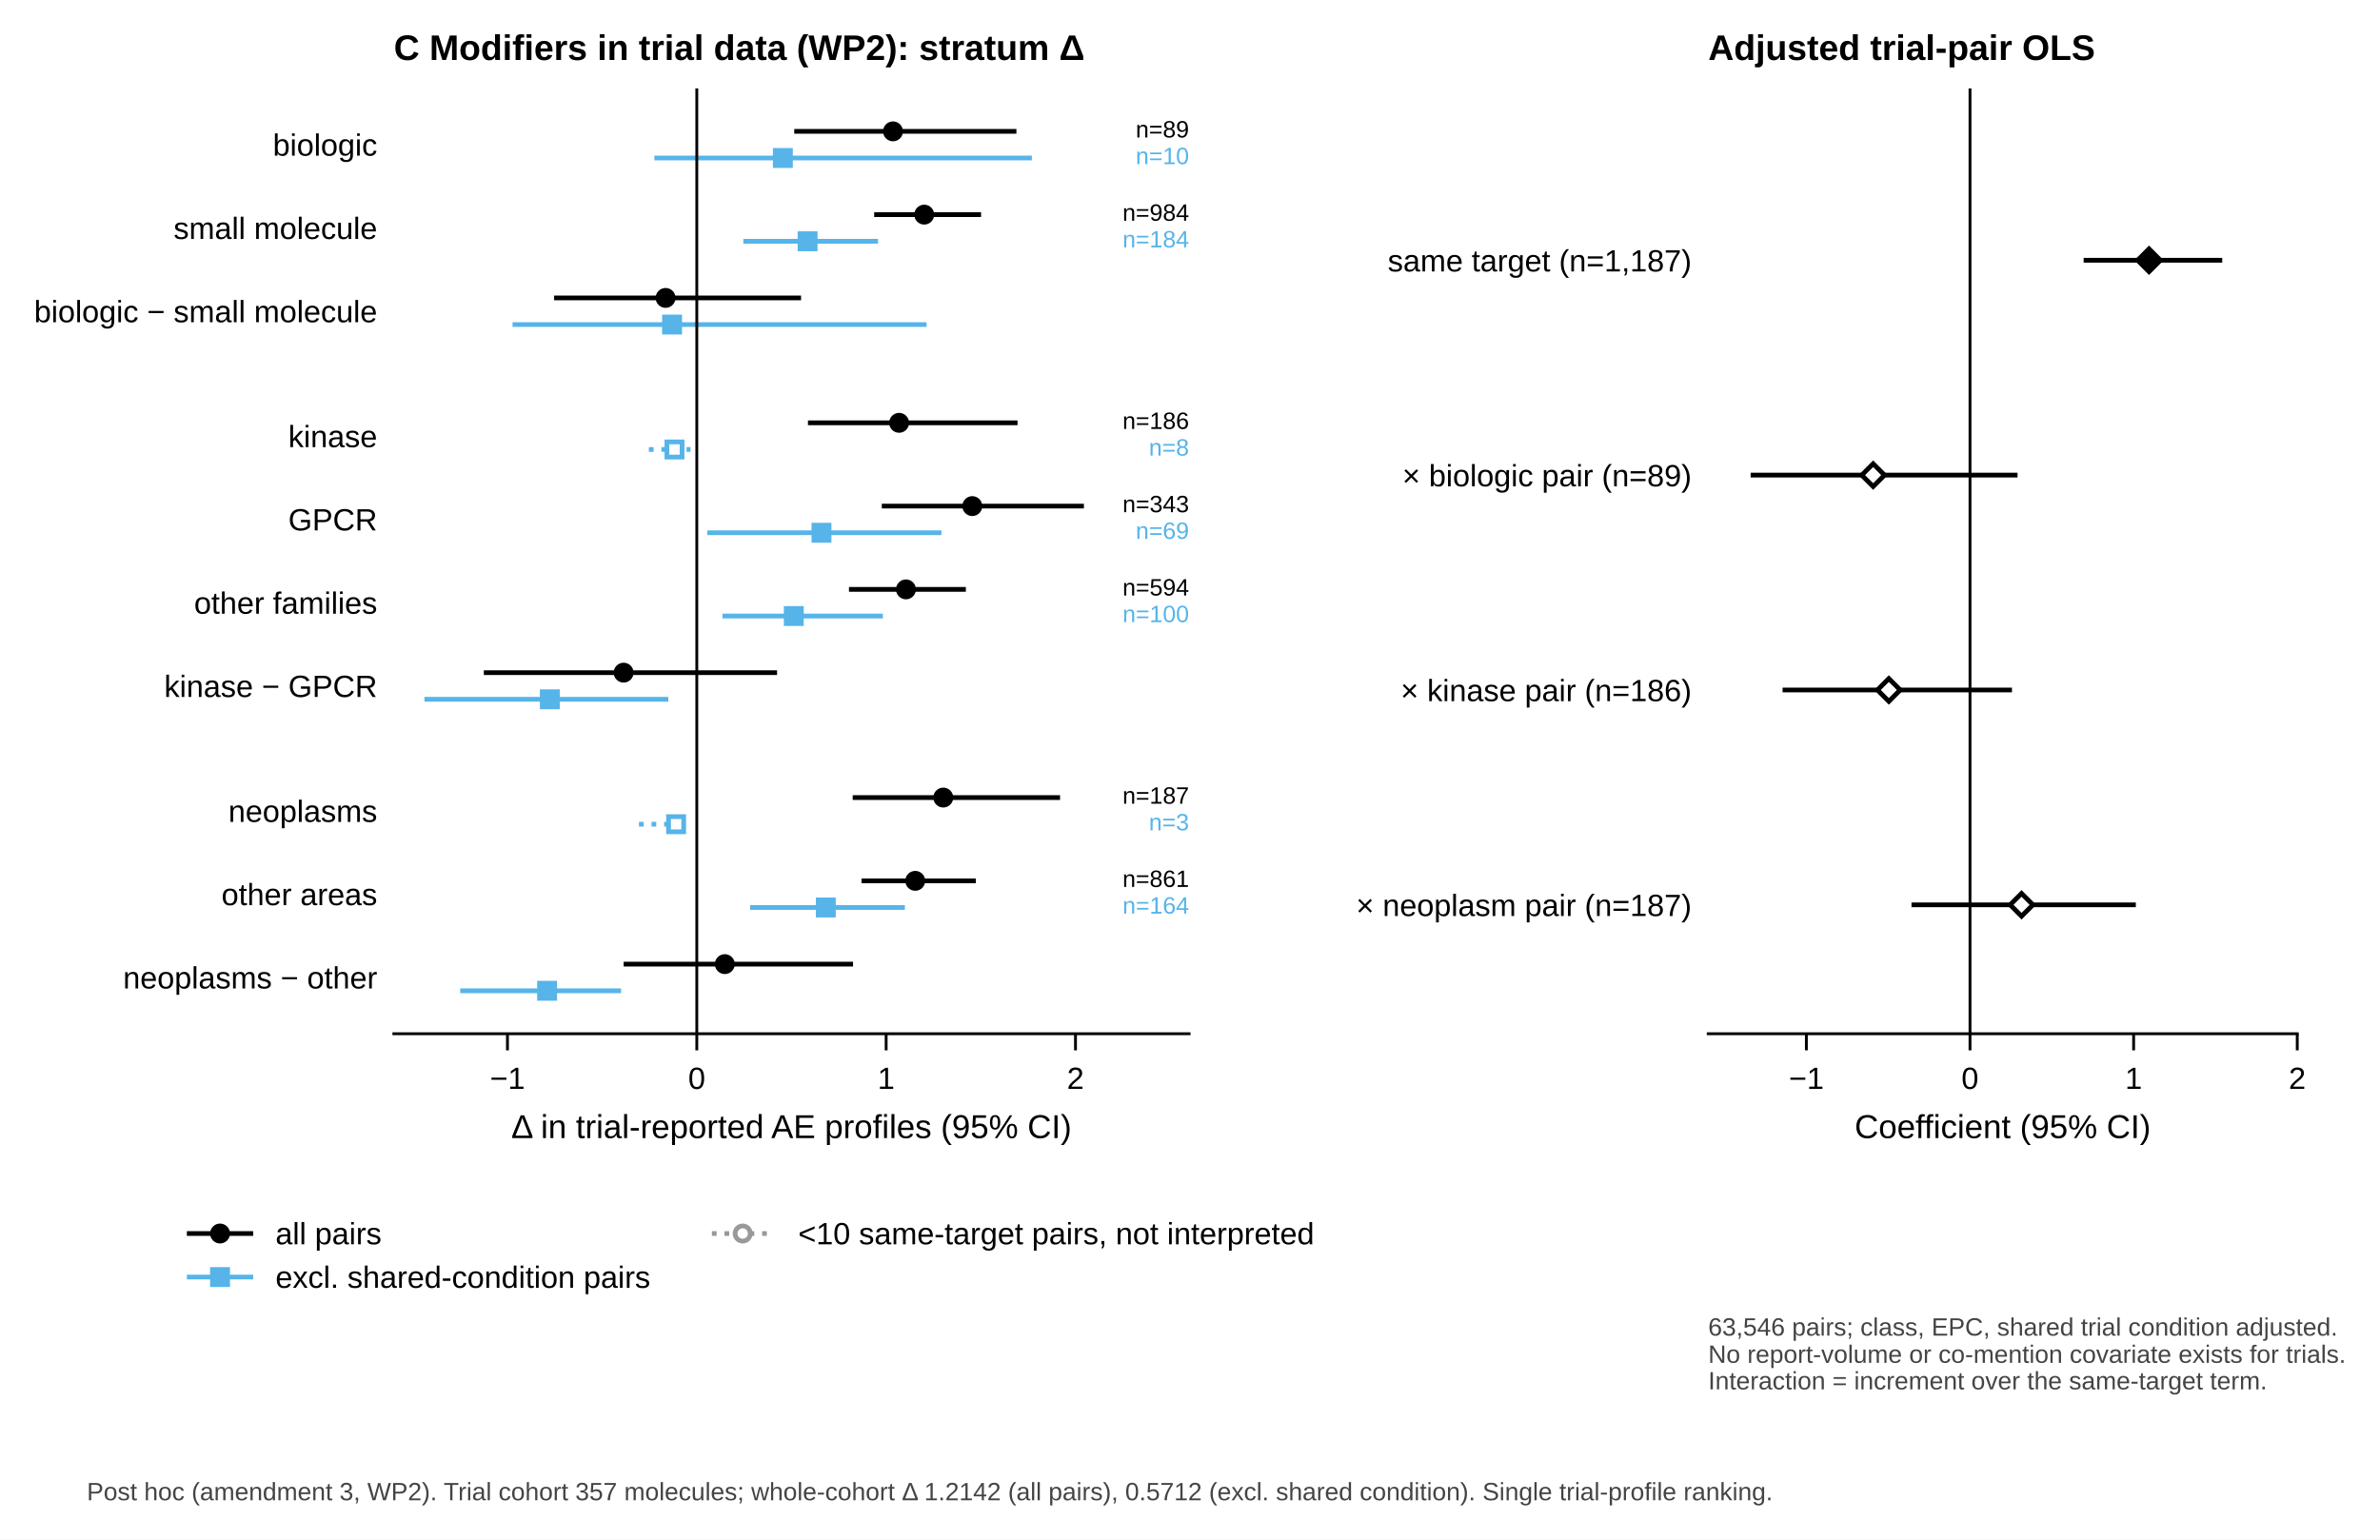
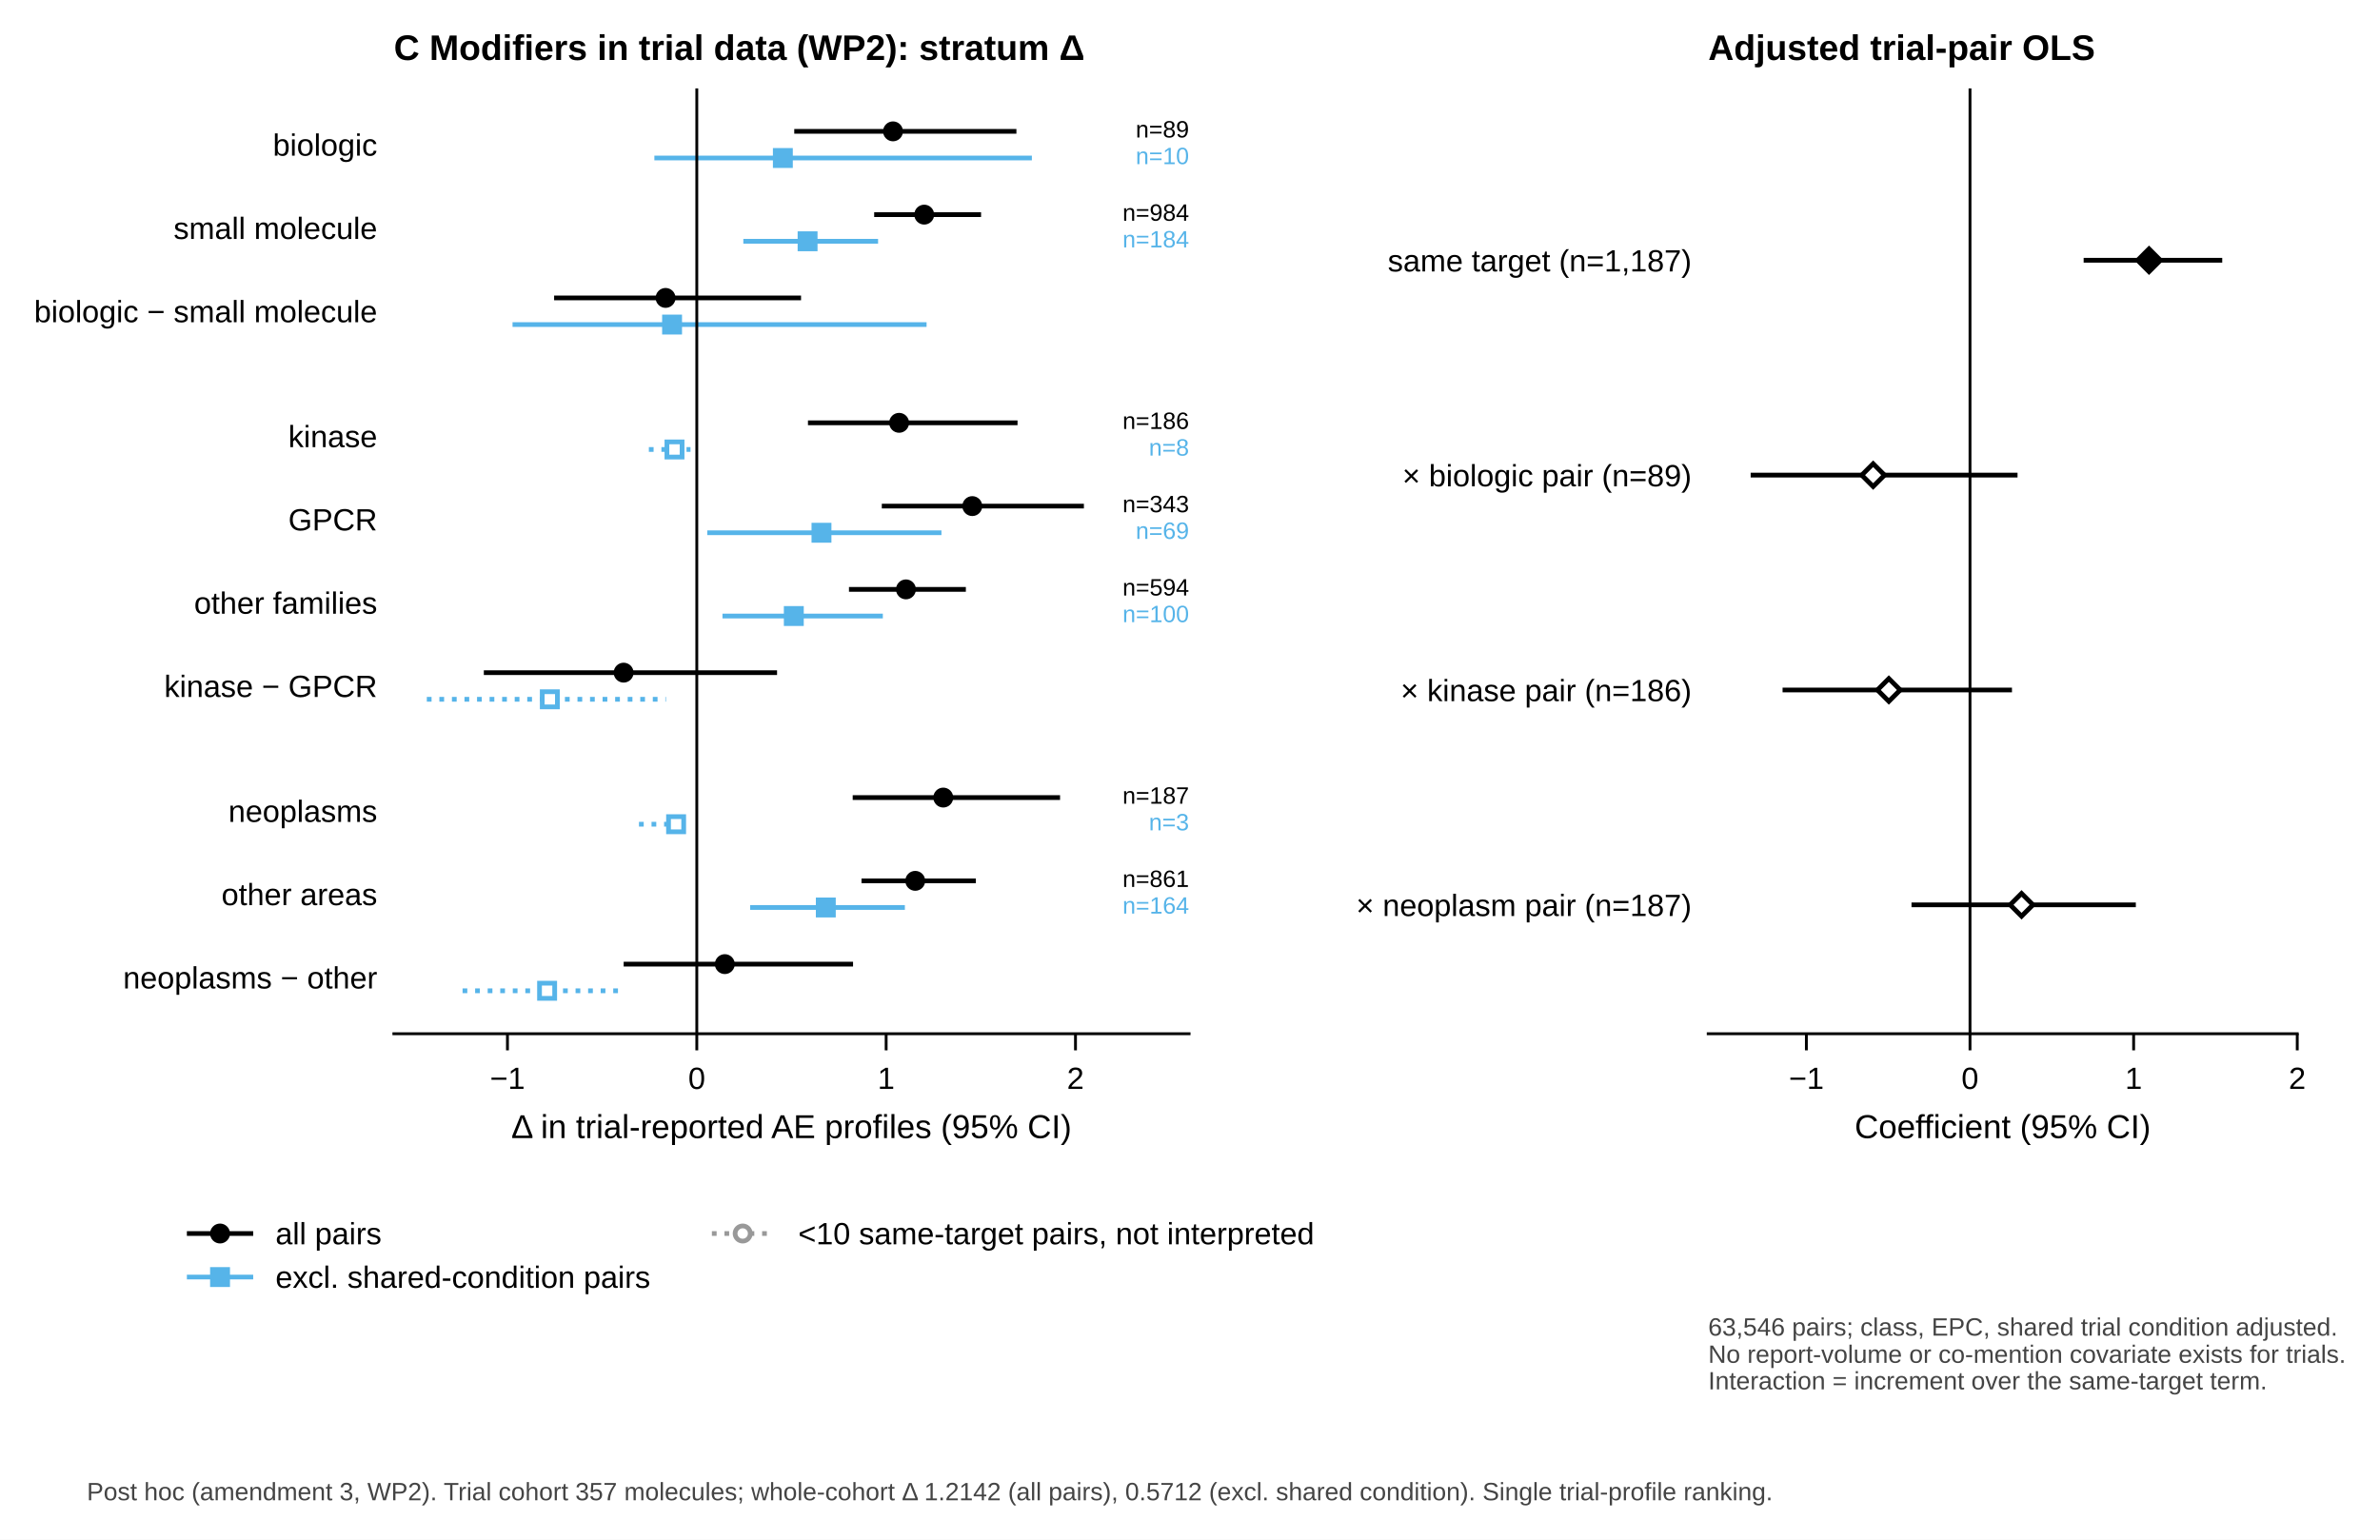
<svg xmlns="http://www.w3.org/2000/svg" xmlns:xlink="http://www.w3.org/1999/xlink" width="502.358pt" height="325.055pt" viewBox="0 0 502.358 325.055" version="1.1">
  <defs>
    <style type="text/css">*{stroke-linejoin: round; stroke-linecap: butt}</style>
  </defs>
  <g id="figure_1">
    <g id="patch_1">
      <path d="M 0 325.055  L 502.358 325.055  L 502.358 0  L 0 0  z " style="fill: #ffffff" />
    </g>
    <g id="axes_1">
      <g id="patch_2">
        <path d="M 83.133 218.244  L 250.987 218.244  L 250.987 18.66  L 83.133 18.66  z " style="fill: #ffffff" />
      </g>
      <g id="matplotlib.axis_1">
        <g id="xtick_1">
          <g id="line2d_1">
            <defs>
-               <path id="m2ebf811a00" d="M 0 0  L 0 3.5  " style="stroke: #000000; stroke-width: 0.6" />
+               <path id="mc65122d6b4" d="M 0 0  L 0 3.5  " style="stroke: #000000; stroke-width: 0.6" />
            </defs>
            <g>
-               <use xlink:href="#m2ebf811a00" x="107.112" y="218.244" style="stroke: #000000; stroke-width: 0.6" />
+               <use xlink:href="#mc65122d6b4" x="107.112" y="218.244" style="stroke: #000000; stroke-width: 0.6" />
            </g>
          </g>
          <g id="text_1">
            <text style="font-size: 6.5px; font-family: 'Arial', 'Helvetica', 'DejaVu Sans', sans-serif; text-anchor: middle" x="107.112" y="229.896" transform="rotate(-0 107.1124 229.8963)">−1</text>
          </g>
        </g>
        <g id="xtick_2">
          <g id="line2d_2">
            <g>
-               <use xlink:href="#m2ebf811a00" x="147.077" y="218.244" style="stroke: #000000; stroke-width: 0.6" />
+               <use xlink:href="#mc65122d6b4" x="147.077" y="218.244" style="stroke: #000000; stroke-width: 0.6" />
            </g>
          </g>
          <g id="text_2">
            <text style="font-size: 6.5px; font-family: 'Arial', 'Helvetica', 'DejaVu Sans', sans-serif; text-anchor: middle" x="147.077" y="229.896" transform="rotate(-0 147.0775 229.8963)">0</text>
          </g>
        </g>
        <g id="xtick_3">
          <g id="line2d_3">
            <g>
-               <use xlink:href="#m2ebf811a00" x="187.043" y="218.244" style="stroke: #000000; stroke-width: 0.6" />
+               <use xlink:href="#mc65122d6b4" x="187.043" y="218.244" style="stroke: #000000; stroke-width: 0.6" />
            </g>
          </g>
          <g id="text_3">
            <text style="font-size: 6.5px; font-family: 'Arial', 'Helvetica', 'DejaVu Sans', sans-serif; text-anchor: middle" x="187.043" y="229.896" transform="rotate(-0 187.0426 229.8963)">1</text>
          </g>
        </g>
        <g id="xtick_4">
          <g id="line2d_4">
            <g>
-               <use xlink:href="#m2ebf811a00" x="227.008" y="218.244" style="stroke: #000000; stroke-width: 0.6" />
+               <use xlink:href="#mc65122d6b4" x="227.008" y="218.244" style="stroke: #000000; stroke-width: 0.6" />
            </g>
          </g>
          <g id="text_4">
            <text style="font-size: 6.5px; font-family: 'Arial', 'Helvetica', 'DejaVu Sans', sans-serif; text-anchor: middle" x="227.008" y="229.896" transform="rotate(-0 227.0076 229.8963)">2</text>
          </g>
        </g>
        <g id="text_5">
          <text style="font-size: 7px; font-family: 'Arial', 'Helvetica', 'DejaVu Sans', sans-serif; text-anchor: middle" x="167.06" y="240.284" transform="rotate(-0 167.06 240.284)">Δ in trial-reported AE profiles (95% CI)</text>
        </g>
      </g>
      <g id="matplotlib.axis_2">
        <g id="ytick_1">
          <g id="line2d_5" />
          <g id="text_6">
            <text style="font-size: 6.5px; font-family: 'Arial', 'Helvetica', 'DejaVu Sans', sans-serif; text-anchor: end" x="79.633" y="32.871" transform="rotate(-0 79.63336 32.87108)">biologic</text>
          </g>
        </g>
        <g id="ytick_2">
          <g id="line2d_6" />
          <g id="text_7">
            <text style="font-size: 6.5px; font-family: 'Arial', 'Helvetica', 'DejaVu Sans', sans-serif; text-anchor: end" x="79.633" y="50.452" transform="rotate(-0 79.63336 50.45247)">small molecule</text>
          </g>
        </g>
        <g id="ytick_3">
          <g id="line2d_7" />
          <g id="text_8">
            <text style="font-size: 6.5px; font-family: 'Arial', 'Helvetica', 'DejaVu Sans', sans-serif; text-anchor: end" x="79.633" y="68.034" transform="rotate(-0 79.63336 68.03387)">biologic − small molecule</text>
          </g>
        </g>
        <g id="ytick_4">
          <g id="line2d_8" />
          <g id="text_9">
            <text style="font-size: 6.5px; font-family: 'Arial', 'Helvetica', 'DejaVu Sans', sans-serif; text-anchor: end" x="79.633" y="94.406" transform="rotate(-0 79.63336 94.40596)">kinase</text>
          </g>
        </g>
        <g id="ytick_5">
          <g id="line2d_9" />
          <g id="text_10">
            <text style="font-size: 6.5px; font-family: 'Arial', 'Helvetica', 'DejaVu Sans', sans-serif; text-anchor: end" x="79.633" y="111.987" transform="rotate(-0 79.63336 111.9874)">GPCR</text>
          </g>
        </g>
        <g id="ytick_6">
          <g id="line2d_10" />
          <g id="text_11">
            <text style="font-size: 6.5px; font-family: 'Arial', 'Helvetica', 'DejaVu Sans', sans-serif; text-anchor: end" x="79.633" y="129.569" transform="rotate(-0 79.63336 129.5688)">other families</text>
          </g>
        </g>
        <g id="ytick_7">
          <g id="line2d_11" />
          <g id="text_12">
            <text style="font-size: 6.5px; font-family: 'Arial', 'Helvetica', 'DejaVu Sans', sans-serif; text-anchor: end" x="79.633" y="147.15" transform="rotate(-0 79.63336 147.1501)">kinase − GPCR</text>
          </g>
        </g>
        <g id="ytick_8">
          <g id="line2d_12" />
          <g id="text_13">
            <text style="font-size: 6.5px; font-family: 'Arial', 'Helvetica', 'DejaVu Sans', sans-serif; text-anchor: end" x="79.633" y="173.522" transform="rotate(-0 79.63336 173.5222)">neoplasms</text>
          </g>
        </g>
        <g id="ytick_9">
          <g id="line2d_13" />
          <g id="text_14">
            <text style="font-size: 6.5px; font-family: 'Arial', 'Helvetica', 'DejaVu Sans', sans-serif; text-anchor: end" x="79.633" y="191.104" transform="rotate(-0 79.63336 191.1036)">other areas</text>
          </g>
        </g>
        <g id="ytick_10">
          <g id="line2d_14" />
          <g id="text_15">
            <text style="font-size: 6.5px; font-family: 'Arial', 'Helvetica', 'DejaVu Sans', sans-serif; text-anchor: end" x="79.633" y="208.685" transform="rotate(-0 79.63336 208.685)">neoplasms − other</text>
          </g>
        </g>
      </g>
      <g id="line2d_15">
-         <path d="M 168.147 27.732  L 214.039 27.732  " clip-path="url(#pa3f5307ba1)" style="fill: none; stroke: #000000; stroke-linecap: square" />
+         <path d="M 168.147 27.732  L 214.039 27.732  " clip-path="url(#pc7b4a625c9)" style="fill: none; stroke: #000000; stroke-linecap: square" />
      </g>
      <g id="line2d_16">
        <defs>
-           <path id="mb123a0020c" d="M 0 1.6  C 0.424 1.6 0.831 1.431 1.131 1.131  C 1.431 0.831 1.6 0.424 1.6 0  C 1.6 -0.424 1.431 -0.831 1.131 -1.131  C 0.831 -1.431 0.424 -1.6 0 -1.6  C -0.424 -1.6 -0.831 -1.431 -1.131 -1.131  C -1.431 -0.831 -1.6 -0.424 -1.6 0  C -1.6 0.424 -1.431 0.831 -1.131 1.131  C -0.831 1.431 -0.424 1.6 0 1.6  z " style="stroke: #000000" />
+           <path id="mdd818a3a61" d="M 0 1.6  C 0.424 1.6 0.831 1.431 1.131 1.131  C 1.431 0.831 1.6 0.424 1.6 0  C 1.6 -0.424 1.431 -0.831 1.131 -1.131  C 0.831 -1.431 0.424 -1.6 0 -1.6  C -0.424 -1.6 -0.831 -1.431 -1.131 -1.131  C -1.431 -0.831 -1.6 -0.424 -1.6 0  C -1.6 0.424 -1.431 0.831 -1.131 1.131  C -0.831 1.431 -0.424 1.6 0 1.6  z " style="stroke: #000000" />
        </defs>
-         <g clip-path="url(#pa3f5307ba1)">
-           <use xlink:href="#mb123a0020c" x="188.489" y="27.732" style="stroke: #000000" />
+         <g clip-path="url(#pc7b4a625c9)">
+           <use xlink:href="#mdd818a3a61" x="188.489" y="27.732" style="stroke: #000000" />
        </g>
      </g>
      <g id="line2d_17">
-         <path d="M 138.621 33.358  L 217.304 33.358  " clip-path="url(#pa3f5307ba1)" style="fill: none; stroke: #56b4e9; stroke-linecap: square" />
+         <path d="M 138.621 33.358  L 217.304 33.358  " clip-path="url(#pc7b4a625c9)" style="fill: none; stroke: #56b4e9; stroke-linecap: square" />
      </g>
      <g id="line2d_18">
        <defs>
-           <path id="mefc3d46955" d="M -1.6 1.6  L 1.6 1.6  L 1.6 -1.6  L -1.6 -1.6  z " style="stroke: #56b4e9; stroke-linejoin: miter" />
+           <path id="mc79a63f79f" d="M -1.6 1.6  L 1.6 1.6  L 1.6 -1.6  L -1.6 -1.6  z " style="stroke: #56b4e9; stroke-linejoin: miter" />
        </defs>
-         <g clip-path="url(#pa3f5307ba1)">
-           <use xlink:href="#mefc3d46955" x="165.242" y="33.358" style="fill: #56b4e9; stroke: #56b4e9; stroke-linejoin: miter" />
+         <g clip-path="url(#pc7b4a625c9)">
+           <use xlink:href="#mc79a63f79f" x="165.242" y="33.358" style="fill: #56b4e9; stroke: #56b4e9; stroke-linejoin: miter" />
        </g>
      </g>
      <g id="line2d_19">
-         <path d="M 185.016 45.313  L 206.577 45.313  " clip-path="url(#pa3f5307ba1)" style="fill: none; stroke: #000000; stroke-linecap: square" />
+         <path d="M 185.016 45.313  L 206.577 45.313  " clip-path="url(#pc7b4a625c9)" style="fill: none; stroke: #000000; stroke-linecap: square" />
      </g>
      <g id="line2d_20">
-         <g clip-path="url(#pa3f5307ba1)">
-           <use xlink:href="#mb123a0020c" x="195.08" y="45.313" style="stroke: #000000" />
+         <g clip-path="url(#pc7b4a625c9)">
+           <use xlink:href="#mdd818a3a61" x="195.08" y="45.313" style="stroke: #000000" />
        </g>
      </g>
      <g id="line2d_21">
-         <path d="M 157.4 50.939  L 184.84 50.939  " clip-path="url(#pa3f5307ba1)" style="fill: none; stroke: #56b4e9; stroke-linecap: square" />
+         <path d="M 157.4 50.939  L 184.84 50.939  " clip-path="url(#pc7b4a625c9)" style="fill: none; stroke: #56b4e9; stroke-linecap: square" />
      </g>
      <g id="line2d_22">
-         <g clip-path="url(#pa3f5307ba1)">
-           <use xlink:href="#mefc3d46955" x="170.461" y="50.939" style="fill: #56b4e9; stroke: #56b4e9; stroke-linejoin: miter" />
+         <g clip-path="url(#pc7b4a625c9)">
+           <use xlink:href="#mc79a63f79f" x="170.461" y="50.939" style="fill: #56b4e9; stroke: #56b4e9; stroke-linejoin: miter" />
        </g>
      </g>
      <g id="line2d_23">
-         <path d="M 117.459 62.895  L 168.579 62.895  " clip-path="url(#pa3f5307ba1)" style="fill: none; stroke: #000000; stroke-linecap: square" />
+         <path d="M 117.459 62.895  L 168.579 62.895  " clip-path="url(#pc7b4a625c9)" style="fill: none; stroke: #000000; stroke-linecap: square" />
      </g>
      <g id="line2d_24">
-         <g clip-path="url(#pa3f5307ba1)">
-           <use xlink:href="#mb123a0020c" x="140.487" y="62.895" style="stroke: #000000" />
+         <g clip-path="url(#pc7b4a625c9)">
+           <use xlink:href="#mdd818a3a61" x="140.487" y="62.895" style="stroke: #000000" />
        </g>
      </g>
      <g id="line2d_25">
-         <path d="M 108.683 68.521  L 195.076 68.521  " clip-path="url(#pa3f5307ba1)" style="fill: none; stroke: #56b4e9; stroke-linecap: square" />
+         <path d="M 108.683 68.521  L 195.076 68.521  " clip-path="url(#pc7b4a625c9)" style="fill: none; stroke: #56b4e9; stroke-linecap: square" />
      </g>
      <g id="line2d_26">
-         <g clip-path="url(#pa3f5307ba1)">
-           <use xlink:href="#mefc3d46955" x="141.858" y="68.521" style="fill: #56b4e9; stroke: #56b4e9; stroke-linejoin: miter" />
+         <g clip-path="url(#pc7b4a625c9)">
+           <use xlink:href="#mc79a63f79f" x="141.858" y="68.521" style="fill: #56b4e9; stroke: #56b4e9; stroke-linejoin: miter" />
        </g>
      </g>
      <g id="line2d_27">
-         <path d="M 171.041 89.267  L 214.275 89.267  " clip-path="url(#pa3f5307ba1)" style="fill: none; stroke: #000000; stroke-linecap: square" />
+         <path d="M 171.041 89.267  L 214.275 89.267  " clip-path="url(#pc7b4a625c9)" style="fill: none; stroke: #000000; stroke-linecap: square" />
      </g>
      <g id="line2d_28">
-         <g clip-path="url(#pa3f5307ba1)">
-           <use xlink:href="#mb123a0020c" x="189.78" y="89.267" style="stroke: #000000" />
+         <g clip-path="url(#pc7b4a625c9)">
+           <use xlink:href="#mdd818a3a61" x="189.78" y="89.267" style="stroke: #000000" />
        </g>
      </g>
      <g id="line2d_29">
-         <path d="M 136.958 94.893  L 145.747 94.893  " clip-path="url(#pa3f5307ba1)" style="fill: none; stroke-dasharray: 1,1.65; stroke-dashoffset: 0; stroke: #56b4e9" />
+         <path d="M 136.958 94.893  L 145.747 94.893  " clip-path="url(#pc7b4a625c9)" style="fill: none; stroke-dasharray: 1,1.65; stroke-dashoffset: 0; stroke: #56b4e9" />
      </g>
      <g id="line2d_30">
        <defs>
-           <path id="mecca7e4403" d="M -1.6 1.6  L 1.6 1.6  L 1.6 -1.6  L -1.6 -1.6  z " style="stroke: #56b4e9; stroke-linejoin: miter" />
+           <path id="m2c84c267da" d="M -1.6 1.6  L 1.6 1.6  L 1.6 -1.6  L -1.6 -1.6  z " style="stroke: #56b4e9; stroke-linejoin: miter" />
        </defs>
-         <g clip-path="url(#pa3f5307ba1)">
-           <use xlink:href="#mecca7e4403" x="142.37" y="94.893" style="fill: #ffffff; stroke: #56b4e9; stroke-linejoin: miter" />
+         <g clip-path="url(#pc7b4a625c9)">
+           <use xlink:href="#m2c84c267da" x="142.37" y="94.893" style="fill: #ffffff; stroke: #56b4e9; stroke-linejoin: miter" />
        </g>
      </g>
      <g id="line2d_31">
-         <path d="M 186.627 106.848  L 228.283 106.848  " clip-path="url(#pa3f5307ba1)" style="fill: none; stroke: #000000; stroke-linecap: square" />
+         <path d="M 186.627 106.848  L 228.283 106.848  " clip-path="url(#pc7b4a625c9)" style="fill: none; stroke: #000000; stroke-linecap: square" />
      </g>
      <g id="line2d_32">
-         <g clip-path="url(#pa3f5307ba1)">
-           <use xlink:href="#mb123a0020c" x="205.227" y="106.848" style="stroke: #000000" />
+         <g clip-path="url(#pc7b4a625c9)">
+           <use xlink:href="#mdd818a3a61" x="205.227" y="106.848" style="stroke: #000000" />
        </g>
      </g>
      <g id="line2d_33">
-         <path d="M 149.787 112.474  L 198.217 112.474  " clip-path="url(#pa3f5307ba1)" style="fill: none; stroke: #56b4e9; stroke-linecap: square" />
+         <path d="M 149.787 112.474  L 198.217 112.474  " clip-path="url(#pc7b4a625c9)" style="fill: none; stroke: #56b4e9; stroke-linecap: square" />
      </g>
      <g id="line2d_34">
-         <g clip-path="url(#pa3f5307ba1)">
-           <use xlink:href="#mefc3d46955" x="173.394" y="112.474" style="fill: #56b4e9; stroke: #56b4e9; stroke-linejoin: miter" />
+         <g clip-path="url(#pc7b4a625c9)">
+           <use xlink:href="#mc79a63f79f" x="173.394" y="112.474" style="fill: #56b4e9; stroke: #56b4e9; stroke-linejoin: miter" />
        </g>
      </g>
      <g id="line2d_35">
-         <path d="M 179.697 124.429  L 203.368 124.429  " clip-path="url(#pa3f5307ba1)" style="fill: none; stroke: #000000; stroke-linecap: square" />
+         <path d="M 179.697 124.429  L 203.368 124.429  " clip-path="url(#pc7b4a625c9)" style="fill: none; stroke: #000000; stroke-linecap: square" />
      </g>
      <g id="line2d_36">
-         <g clip-path="url(#pa3f5307ba1)">
-           <use xlink:href="#mb123a0020c" x="191.223" y="124.429" style="stroke: #000000" />
+         <g clip-path="url(#pc7b4a625c9)">
+           <use xlink:href="#mdd818a3a61" x="191.223" y="124.429" style="stroke: #000000" />
        </g>
      </g>
      <g id="line2d_37">
-         <path d="M 152.996 130.055  L 185.844 130.055  " clip-path="url(#pa3f5307ba1)" style="fill: none; stroke: #56b4e9; stroke-linecap: square" />
+         <path d="M 152.996 130.055  L 185.844 130.055  " clip-path="url(#pc7b4a625c9)" style="fill: none; stroke: #56b4e9; stroke-linecap: square" />
      </g>
      <g id="line2d_38">
-         <g clip-path="url(#pa3f5307ba1)">
-           <use xlink:href="#mefc3d46955" x="167.552" y="130.055" style="fill: #56b4e9; stroke: #56b4e9; stroke-linejoin: miter" />
+         <g clip-path="url(#pc7b4a625c9)">
+           <use xlink:href="#mc79a63f79f" x="167.552" y="130.055" style="fill: #56b4e9; stroke: #56b4e9; stroke-linejoin: miter" />
        </g>
      </g>
      <g id="line2d_39">
-         <path d="M 102.624 142.011  L 163.515 142.011  " clip-path="url(#pa3f5307ba1)" style="fill: none; stroke: #000000; stroke-linecap: square" />
+         <path d="M 102.624 142.011  L 163.515 142.011  " clip-path="url(#pc7b4a625c9)" style="fill: none; stroke: #000000; stroke-linecap: square" />
      </g>
      <g id="line2d_40">
-         <g clip-path="url(#pa3f5307ba1)">
-           <use xlink:href="#mb123a0020c" x="131.631" y="142.011" style="stroke: #000000" />
+         <g clip-path="url(#pc7b4a625c9)">
+           <use xlink:href="#mdd818a3a61" x="131.631" y="142.011" style="stroke: #000000" />
        </g>
      </g>
      <g id="line2d_41">
-         <path d="M 90.091 147.637  L 140.563 147.637  " clip-path="url(#pa3f5307ba1)" style="fill: none; stroke: #56b4e9; stroke-linecap: square" />
+         <path d="M 90.091 147.637  L 140.563 147.637  " clip-path="url(#pc7b4a625c9)" style="fill: none; stroke-dasharray: 1,1.65; stroke-dashoffset: 0; stroke: #56b4e9" />
      </g>
      <g id="line2d_42">
-         <g clip-path="url(#pa3f5307ba1)">
-           <use xlink:href="#mefc3d46955" x="116.053" y="147.637" style="fill: #56b4e9; stroke: #56b4e9; stroke-linejoin: miter" />
+         <g clip-path="url(#pc7b4a625c9)">
+           <use xlink:href="#m2c84c267da" x="116.053" y="147.637" style="fill: #ffffff; stroke: #56b4e9; stroke-linejoin: miter" />
        </g>
      </g>
      <g id="line2d_43">
-         <path d="M 180.484 168.383  L 223.251 168.383  " clip-path="url(#pa3f5307ba1)" style="fill: none; stroke: #000000; stroke-linecap: square" />
+         <path d="M 180.484 168.383  L 223.251 168.383  " clip-path="url(#pc7b4a625c9)" style="fill: none; stroke: #000000; stroke-linecap: square" />
      </g>
      <g id="line2d_44">
-         <g clip-path="url(#pa3f5307ba1)">
-           <use xlink:href="#mb123a0020c" x="199.1" y="168.383" style="stroke: #000000" />
+         <g clip-path="url(#pc7b4a625c9)">
+           <use xlink:href="#mdd818a3a61" x="199.1" y="168.383" style="stroke: #000000" />
        </g>
      </g>
      <g id="line2d_45">
-         <path d="M 134.872 174.009  L 145.199 174.009  " clip-path="url(#pa3f5307ba1)" style="fill: none; stroke-dasharray: 1,1.65; stroke-dashoffset: 0; stroke: #56b4e9" />
+         <path d="M 134.872 174.009  L 145.199 174.009  " clip-path="url(#pc7b4a625c9)" style="fill: none; stroke-dasharray: 1,1.65; stroke-dashoffset: 0; stroke: #56b4e9" />
      </g>
      <g id="line2d_46">
-         <g clip-path="url(#pa3f5307ba1)">
-           <use xlink:href="#mecca7e4403" x="142.709" y="174.009" style="fill: #ffffff; stroke: #56b4e9; stroke-linejoin: miter" />
+         <g clip-path="url(#pc7b4a625c9)">
+           <use xlink:href="#m2c84c267da" x="142.709" y="174.009" style="fill: #ffffff; stroke: #56b4e9; stroke-linejoin: miter" />
        </g>
      </g>
      <g id="line2d_47">
-         <path d="M 182.343 185.964  L 205.482 185.964  " clip-path="url(#pa3f5307ba1)" style="fill: none; stroke: #000000; stroke-linecap: square" />
+         <path d="M 182.343 185.964  L 205.482 185.964  " clip-path="url(#pc7b4a625c9)" style="fill: none; stroke: #000000; stroke-linecap: square" />
      </g>
      <g id="line2d_48">
-         <g clip-path="url(#pa3f5307ba1)">
-           <use xlink:href="#mb123a0020c" x="193.185" y="185.964" style="stroke: #000000" />
+         <g clip-path="url(#pc7b4a625c9)">
+           <use xlink:href="#mdd818a3a61" x="193.185" y="185.964" style="stroke: #000000" />
        </g>
      </g>
      <g id="line2d_49">
-         <path d="M 158.843 191.59  L 190.496 191.59  " clip-path="url(#pa3f5307ba1)" style="fill: none; stroke: #56b4e9; stroke-linecap: square" />
+         <path d="M 158.843 191.59  L 190.496 191.59  " clip-path="url(#pc7b4a625c9)" style="fill: none; stroke: #56b4e9; stroke-linecap: square" />
      </g>
      <g id="line2d_50">
-         <g clip-path="url(#pa3f5307ba1)">
-           <use xlink:href="#mefc3d46955" x="174.306" y="191.59" style="fill: #56b4e9; stroke: #56b4e9; stroke-linejoin: miter" />
+         <g clip-path="url(#pc7b4a625c9)">
+           <use xlink:href="#mc79a63f79f" x="174.306" y="191.59" style="fill: #56b4e9; stroke: #56b4e9; stroke-linejoin: miter" />
        </g>
      </g>
      <g id="line2d_51">
-         <path d="M 132.139 203.546  L 179.557 203.546  " clip-path="url(#pa3f5307ba1)" style="fill: none; stroke: #000000; stroke-linecap: square" />
+         <path d="M 132.139 203.546  L 179.557 203.546  " clip-path="url(#pc7b4a625c9)" style="fill: none; stroke: #000000; stroke-linecap: square" />
      </g>
      <g id="line2d_52">
-         <g clip-path="url(#pa3f5307ba1)">
-           <use xlink:href="#mb123a0020c" x="152.992" y="203.546" style="stroke: #000000" />
+         <g clip-path="url(#pc7b4a625c9)">
+           <use xlink:href="#mdd818a3a61" x="152.992" y="203.546" style="stroke: #000000" />
        </g>
      </g>
      <g id="line2d_53">
-         <path d="M 97.637 209.172  L 130.592 209.172  " clip-path="url(#pa3f5307ba1)" style="fill: none; stroke: #56b4e9; stroke-linecap: square" />
+         <path d="M 97.637 209.172  L 130.592 209.172  " clip-path="url(#pc7b4a625c9)" style="fill: none; stroke-dasharray: 1,1.65; stroke-dashoffset: 0; stroke: #56b4e9" />
      </g>
      <g id="line2d_54">
-         <g clip-path="url(#pa3f5307ba1)">
-           <use xlink:href="#mefc3d46955" x="115.481" y="209.172" style="fill: #56b4e9; stroke: #56b4e9; stroke-linejoin: miter" />
+         <g clip-path="url(#pc7b4a625c9)">
+           <use xlink:href="#m2c84c267da" x="115.481" y="209.172" style="fill: #ffffff; stroke: #56b4e9; stroke-linejoin: miter" />
        </g>
      </g>
      <g id="line2d_55">
-         <path d="M 147.077 218.244  L 147.077 18.66  " clip-path="url(#pa3f5307ba1)" style="fill: none; stroke: #000000; stroke-width: 0.6; stroke-linecap: square" />
+         <path d="M 147.077 218.244  L 147.077 18.66  " clip-path="url(#pc7b4a625c9)" style="fill: none; stroke: #000000; stroke-width: 0.6; stroke-linecap: square" />
      </g>
      <g id="patch_3">
        <path d="M 83.133 218.244  L 250.987 218.244  " style="fill: none; stroke: #000000; stroke-width: 0.6; stroke-linejoin: miter; stroke-linecap: square" />
      </g>
      <g id="text_16">
        <text style="font-size: 5px; font-family: 'Arial', 'Helvetica', 'DejaVu Sans', sans-serif; text-anchor: end" x="250.987" y="29.024" transform="rotate(-0 250.9867 29.02434)">n=89</text>
      </g>
      <g id="text_17">
        <text style="font-size: 5px; font-family: 'Arial', 'Helvetica', 'DejaVu Sans', sans-serif; text-anchor: end; fill: #56b4e9" x="250.987" y="34.65" transform="rotate(-0 250.9867 34.65039)">n=10</text>
      </g>
      <g id="text_18">
        <text style="font-size: 5px; font-family: 'Arial', 'Helvetica', 'DejaVu Sans', sans-serif; text-anchor: end" x="250.987" y="46.606" transform="rotate(-0 250.9867 46.60574)">n=984</text>
      </g>
      <g id="text_19">
        <text style="font-size: 5px; font-family: 'Arial', 'Helvetica', 'DejaVu Sans', sans-serif; text-anchor: end; fill: #56b4e9" x="250.987" y="52.232" transform="rotate(-0 250.9867 52.23179)">n=184</text>
      </g>
      <g id="text_20">
        <text style="font-size: 5px; font-family: 'Arial', 'Helvetica', 'DejaVu Sans', sans-serif; text-anchor: end" x="250.987" y="90.559" transform="rotate(-0 250.9867 90.55923)">n=186</text>
      </g>
      <g id="text_21">
        <text style="font-size: 5px; font-family: 'Arial', 'Helvetica', 'DejaVu Sans', sans-serif; text-anchor: end; fill: #56b4e9" x="250.987" y="96.185" transform="rotate(-0 250.9867 96.18527)">n=8</text>
      </g>
      <g id="text_22">
        <text style="font-size: 5px; font-family: 'Arial', 'Helvetica', 'DejaVu Sans', sans-serif; text-anchor: end" x="250.987" y="108.141" transform="rotate(-0 250.9867 108.1406)">n=343</text>
      </g>
      <g id="text_23">
        <text style="font-size: 5px; font-family: 'Arial', 'Helvetica', 'DejaVu Sans', sans-serif; text-anchor: end; fill: #56b4e9" x="250.987" y="113.767" transform="rotate(-0 250.9867 113.7667)">n=69</text>
      </g>
      <g id="text_24">
        <text style="font-size: 5px; font-family: 'Arial', 'Helvetica', 'DejaVu Sans', sans-serif; text-anchor: end" x="250.987" y="125.722" transform="rotate(-0 250.9867 125.722)">n=594</text>
      </g>
      <g id="text_25">
        <text style="font-size: 5px; font-family: 'Arial', 'Helvetica', 'DejaVu Sans', sans-serif; text-anchor: end; fill: #56b4e9" x="250.987" y="131.348" transform="rotate(-0 250.9867 131.3481)">n=100</text>
      </g>
      <g id="text_26">
        <text style="font-size: 5px; font-family: 'Arial', 'Helvetica', 'DejaVu Sans', sans-serif; text-anchor: end" x="250.987" y="169.676" transform="rotate(-0 250.9867 169.6755)">n=187</text>
      </g>
      <g id="text_27">
        <text style="font-size: 5px; font-family: 'Arial', 'Helvetica', 'DejaVu Sans', sans-serif; text-anchor: end; fill: #56b4e9" x="250.987" y="175.302" transform="rotate(-0 250.9867 175.3016)">n=3</text>
      </g>
      <g id="text_28">
        <text style="font-size: 5px; font-family: 'Arial', 'Helvetica', 'DejaVu Sans', sans-serif; text-anchor: end" x="250.987" y="187.257" transform="rotate(-0 250.9867 187.2569)">n=861</text>
      </g>
      <g id="text_29">
        <text style="font-size: 5px; font-family: 'Arial', 'Helvetica', 'DejaVu Sans', sans-serif; text-anchor: end; fill: #56b4e9" x="250.987" y="192.883" transform="rotate(-0 250.9867 192.8829)">n=164</text>
      </g>
      <g id="text_30">
        <text style="font-weight: 700; font-size: 7.5px; font-family: 'Arial', 'Helvetica', 'DejaVu Sans', sans-serif; text-anchor: start" x="83.133" y="12.66" transform="rotate(-0 83.13336 12.65977)">C  Modifiers in trial data (WP2): stratum Δ</text>
      </g>
      <g id="legend_1">
        <g id="line2d_56">
          <path d="M 39.945 260.42  L 46.445 260.42  L 52.945 260.42  " style="fill: none; stroke: #000000; stroke-linecap: square" />
          <g>
-             <use xlink:href="#mb123a0020c" x="46.445" y="260.42" style="stroke: #000000" />
+             <use xlink:href="#mdd818a3a61" x="46.445" y="260.42" style="stroke: #000000" />
          </g>
        </g>
        <g id="text_31">
          <text style="font-size: 6.5px; font-family: 'Arial', 'Helvetica', 'DejaVu Sans', sans-serif; text-anchor: start" x="58.145" y="262.695" transform="rotate(-0 58.14485 262.6949)">all pairs</text>
        </g>
        <g id="line2d_57">
          <path d="M 39.945 269.614  L 46.445 269.614  L 52.945 269.614  " style="fill: none; stroke: #56b4e9; stroke-linecap: square" />
          <g>
-             <use xlink:href="#mefc3d46955" x="46.445" y="269.614" style="fill: #56b4e9; stroke: #56b4e9; stroke-linejoin: miter" />
+             <use xlink:href="#mc79a63f79f" x="46.445" y="269.614" style="fill: #56b4e9; stroke: #56b4e9; stroke-linejoin: miter" />
          </g>
        </g>
        <g id="text_32">
          <text style="font-size: 6.5px; font-family: 'Arial', 'Helvetica', 'DejaVu Sans', sans-serif; text-anchor: start" x="58.145" y="271.889" transform="rotate(-0 58.14485 271.8894)">excl. shared-condition pairs</text>
        </g>
        <g id="line2d_58">
          <path d="M 150.263 260.42  L 156.763 260.42  L 163.263 260.42  " style="fill: none; stroke-dasharray: 1,1.65; stroke-dashoffset: 0; stroke: #999999" />
          <defs>
-             <path id="m6c105363ad" d="M 0 1.6  C 0.424 1.6 0.831 1.431 1.131 1.131  C 1.431 0.831 1.6 0.424 1.6 0  C 1.6 -0.424 1.431 -0.831 1.131 -1.131  C 0.831 -1.431 0.424 -1.6 0 -1.6  C -0.424 -1.6 -0.831 -1.431 -1.131 -1.131  C -1.431 -0.831 -1.6 -0.424 -1.6 0  C -1.6 0.424 -1.431 0.831 -1.131 1.131  C -0.831 1.431 -0.424 1.6 0 1.6  z " style="stroke: #999999" />
+             <path id="m2d9e254fd9" d="M 0 1.6  C 0.424 1.6 0.831 1.431 1.131 1.131  C 1.431 0.831 1.6 0.424 1.6 0  C 1.6 -0.424 1.431 -0.831 1.131 -1.131  C 0.831 -1.431 0.424 -1.6 0 -1.6  C -0.424 -1.6 -0.831 -1.431 -1.131 -1.131  C -1.431 -0.831 -1.6 -0.424 -1.6 0  C -1.6 0.424 -1.431 0.831 -1.131 1.131  C -0.831 1.431 -0.424 1.6 0 1.6  z " style="stroke: #999999" />
          </defs>
          <g>
-             <use xlink:href="#m6c105363ad" x="156.763" y="260.42" style="fill: #ffffff; stroke: #999999" />
+             <use xlink:href="#m2d9e254fd9" x="156.763" y="260.42" style="fill: #ffffff; stroke: #999999" />
          </g>
        </g>
        <g id="text_33">
          <text style="font-size: 6.5px; font-family: 'Arial', 'Helvetica', 'DejaVu Sans', sans-serif; text-anchor: start" x="168.463" y="262.695" transform="rotate(-0 168.4631 262.6949)">&lt;10 same-target pairs, not interpreted</text>
        </g>
      </g>
    </g>
    <g id="axes_2">
      <g id="patch_4">
        <path d="M 360.558 218.244  L 484.893 218.244  L 484.893 18.66  L 360.558 18.66  z " style="fill: #ffffff" />
      </g>
      <g id="matplotlib.axis_3">
        <g id="xtick_5">
          <g id="line2d_59">
            <g>
-               <use xlink:href="#m2ebf811a00" x="381.28" y="218.244" style="stroke: #000000; stroke-width: 0.6" />
+               <use xlink:href="#mc65122d6b4" x="381.28" y="218.244" style="stroke: #000000; stroke-width: 0.6" />
            </g>
          </g>
          <g id="text_34">
            <text style="font-size: 6.5px; font-family: 'Arial', 'Helvetica', 'DejaVu Sans', sans-serif; text-anchor: middle" x="381.28" y="229.896" transform="rotate(-0 381.2802 229.8963)">−1</text>
          </g>
        </g>
        <g id="xtick_6">
          <g id="line2d_60">
            <g>
-               <use xlink:href="#m2ebf811a00" x="415.818" y="218.244" style="stroke: #000000; stroke-width: 0.6" />
+               <use xlink:href="#mc65122d6b4" x="415.818" y="218.244" style="stroke: #000000; stroke-width: 0.6" />
            </g>
          </g>
          <g id="text_35">
            <text style="font-size: 6.5px; font-family: 'Arial', 'Helvetica', 'DejaVu Sans', sans-serif; text-anchor: middle" x="415.818" y="229.896" transform="rotate(-0 415.8179 229.8963)">0</text>
          </g>
        </g>
        <g id="xtick_7">
          <g id="line2d_61">
            <g>
-               <use xlink:href="#m2ebf811a00" x="450.356" y="218.244" style="stroke: #000000; stroke-width: 0.6" />
+               <use xlink:href="#mc65122d6b4" x="450.356" y="218.244" style="stroke: #000000; stroke-width: 0.6" />
            </g>
          </g>
          <g id="text_36">
            <text style="font-size: 6.5px; font-family: 'Arial', 'Helvetica', 'DejaVu Sans', sans-serif; text-anchor: middle" x="450.356" y="229.896" transform="rotate(-0 450.3556 229.8963)">1</text>
          </g>
        </g>
        <g id="xtick_8">
          <g id="line2d_62">
            <g>
-               <use xlink:href="#m2ebf811a00" x="484.893" y="218.244" style="stroke: #000000; stroke-width: 0.6" />
+               <use xlink:href="#mc65122d6b4" x="484.893" y="218.244" style="stroke: #000000; stroke-width: 0.6" />
            </g>
          </g>
          <g id="text_37">
            <text style="font-size: 6.5px; font-family: 'Arial', 'Helvetica', 'DejaVu Sans', sans-serif; text-anchor: middle" x="484.893" y="229.896" transform="rotate(-0 484.8934 229.8963)">2</text>
          </g>
        </g>
        <g id="text_38">
          <text style="font-size: 7px; font-family: 'Arial', 'Helvetica', 'DejaVu Sans', sans-serif; text-anchor: middle" x="422.725" y="240.284" transform="rotate(-0 422.7255 240.284)">Coefficient (95% CI)</text>
        </g>
      </g>
      <g id="matplotlib.axis_4">
        <g id="ytick_11">
          <g id="line2d_63" />
          <g id="text_39">
            <text style="font-size: 6.5px; font-family: 'Arial', 'Helvetica', 'DejaVu Sans', sans-serif; text-anchor: end" x="357.058" y="57.314" transform="rotate(-0 357.0576 57.31366)">same target (n=1,187)</text>
          </g>
        </g>
        <g id="ytick_12">
          <g id="line2d_64" />
          <g id="text_40">
            <text style="font-size: 6.5px; font-family: 'Arial', 'Helvetica', 'DejaVu Sans', sans-serif; text-anchor: end" x="357.058" y="102.674" transform="rotate(-0 357.0576 102.6737)">× biologic pair (n=89)</text>
          </g>
        </g>
        <g id="ytick_13">
          <g id="line2d_65" />
          <g id="text_41">
            <text style="font-size: 6.5px; font-family: 'Arial', 'Helvetica', 'DejaVu Sans', sans-serif; text-anchor: end" x="357.058" y="148.034" transform="rotate(-0 357.0576 148.0337)">× kinase pair (n=186)</text>
          </g>
        </g>
        <g id="ytick_14">
          <g id="line2d_66" />
          <g id="text_42">
            <text style="font-size: 6.5px; font-family: 'Arial', 'Helvetica', 'DejaVu Sans', sans-serif; text-anchor: end" x="357.058" y="193.394" transform="rotate(-0 357.0576 193.3937)">× neoplasm pair (n=187)</text>
          </g>
        </g>
      </g>
      <g id="line2d_67">
-         <path d="M 440.305 54.948  L 468.557 54.948  " clip-path="url(#p497dc19acb)" style="fill: none; stroke: #000000; stroke-linecap: square" />
+         <path d="M 440.305 54.948  L 468.557 54.948  " clip-path="url(#p86765b7cb9)" style="fill: none; stroke: #000000; stroke-linecap: square" />
      </g>
      <g id="line2d_68">
        <defs>
-           <path id="m51d45ad80f" d="M -0 2.404  L 2.404 0  L 0 -2.404  L -2.404 -0  z " style="stroke: #000000; stroke-linejoin: miter" />
+           <path id="m09c9ebfdd4" d="M -0 2.404  L 2.404 0  L 0 -2.404  L -2.404 -0  z " style="stroke: #000000; stroke-linejoin: miter" />
        </defs>
-         <g clip-path="url(#p497dc19acb)">
-           <use xlink:href="#m51d45ad80f" x="453.602" y="54.948" style="stroke: #000000; stroke-linejoin: miter" />
+         <g clip-path="url(#p86765b7cb9)">
+           <use xlink:href="#m09c9ebfdd4" x="453.602" y="54.948" style="stroke: #000000; stroke-linejoin: miter" />
        </g>
      </g>
      <g id="line2d_69">
-         <path d="M 370.021 100.308  L 425.35 100.308  " clip-path="url(#p497dc19acb)" style="fill: none; stroke: #000000; stroke-linecap: square" />
+         <path d="M 370.021 100.308  L 425.35 100.308  " clip-path="url(#p86765b7cb9)" style="fill: none; stroke: #000000; stroke-linecap: square" />
      </g>
      <g id="line2d_70">
        <defs>
-           <path id="md51c785f7d" d="M -0 2.404  L 2.404 0  L 0 -2.404  L -2.404 -0  z " style="stroke: #000000; stroke-linejoin: miter" />
+           <path id="m5b87600a8a" d="M -0 2.404  L 2.404 0  L 0 -2.404  L -2.404 -0  z " style="stroke: #000000; stroke-linejoin: miter" />
        </defs>
-         <g clip-path="url(#p497dc19acb)">
-           <use xlink:href="#md51c785f7d" x="395.372" y="100.308" style="fill: #ffffff; stroke: #000000; stroke-linejoin: miter" />
+         <g clip-path="url(#p86765b7cb9)">
+           <use xlink:href="#m5b87600a8a" x="395.372" y="100.308" style="fill: #ffffff; stroke: #000000; stroke-linejoin: miter" />
        </g>
      </g>
      <g id="line2d_71">
-         <path d="M 376.756 145.668  L 424.176 145.668  " clip-path="url(#p497dc19acb)" style="fill: none; stroke: #000000; stroke-linecap: square" />
+         <path d="M 376.756 145.668  L 424.176 145.668  " clip-path="url(#p86765b7cb9)" style="fill: none; stroke: #000000; stroke-linecap: square" />
      </g>
      <g id="line2d_72">
-         <g clip-path="url(#p497dc19acb)">
-           <use xlink:href="#md51c785f7d" x="398.687" y="145.668" style="fill: #ffffff; stroke: #000000; stroke-linejoin: miter" />
+         <g clip-path="url(#p86765b7cb9)">
+           <use xlink:href="#m5b87600a8a" x="398.687" y="145.668" style="fill: #ffffff; stroke: #000000; stroke-linejoin: miter" />
        </g>
      </g>
      <g id="line2d_73">
-         <path d="M 403.971 191.028  L 450.321 191.028  " clip-path="url(#p497dc19acb)" style="fill: none; stroke: #000000; stroke-linecap: square" />
+         <path d="M 403.971 191.028  L 450.321 191.028  " clip-path="url(#p86765b7cb9)" style="fill: none; stroke: #000000; stroke-linecap: square" />
      </g>
      <g id="line2d_74">
-         <g clip-path="url(#p497dc19acb)">
-           <use xlink:href="#md51c785f7d" x="426.697" y="191.028" style="fill: #ffffff; stroke: #000000; stroke-linejoin: miter" />
+         <g clip-path="url(#p86765b7cb9)">
+           <use xlink:href="#m5b87600a8a" x="426.697" y="191.028" style="fill: #ffffff; stroke: #000000; stroke-linejoin: miter" />
        </g>
      </g>
      <g id="line2d_75">
-         <path d="M 415.818 218.244  L 415.818 18.66  " clip-path="url(#p497dc19acb)" style="fill: none; stroke: #000000; stroke-width: 0.6; stroke-linecap: square" />
+         <path d="M 415.818 218.244  L 415.818 18.66  " clip-path="url(#p86765b7cb9)" style="fill: none; stroke: #000000; stroke-width: 0.6; stroke-linecap: square" />
      </g>
      <g id="patch_5">
        <path d="M 360.558 218.244  L 484.893 218.244  " style="fill: none; stroke: #000000; stroke-width: 0.6; stroke-linejoin: miter; stroke-linecap: square" />
      </g>
      <g id="text_43">
        <text style="font-size: 5.3px; font-family: 'Arial', 'Helvetica', 'DejaVu Sans', sans-serif; fill: #444444" transform="translate(360.5576 281.9772)">63,546 pairs; class, EPC, shared trial condition adjusted.</text>
        <text style="font-size: 5.3px; font-family: 'Arial', 'Helvetica', 'DejaVu Sans', sans-serif; fill: #444444" transform="translate(360.5576 287.7226)">No report-volume or co-mention covariate exists for trials.</text>
        <text style="font-size: 5.3px; font-family: 'Arial', 'Helvetica', 'DejaVu Sans', sans-serif; fill: #444444" transform="translate(360.5576 293.3283)">Interaction = increment over the same-target term.</text>
      </g>
      <g id="text_44">
        <text style="font-weight: 700; font-size: 7.5px; font-family: 'Arial', 'Helvetica', 'DejaVu Sans', sans-serif; text-anchor: start" x="360.558" y="12.66" transform="rotate(-0 360.5576 12.65977)">Adjusted trial-pair OLS</text>
      </g>
    </g>
    <g id="text_45">
      <text style="font-size: 5.3px; font-family: 'Arial', 'Helvetica', 'DejaVu Sans', sans-serif; text-anchor: start; fill: #444444" x="18.333" y="316.74" transform="rotate(-0 18.33336 316.7398)">Post hoc (amendment 3, WP2). Trial cohort 357 molecules; whole-cohort Δ 1.2142 (all pairs), 0.5712 (excl. shared condition). Single trial-profile ranking.</text>
    </g>
  </g>
  <defs>
-     <clipPath id="pa3f5307ba1">
+     <clipPath id="pc7b4a625c9">
      <rect x="83.133" y="18.66" width="167.853" height="199.584" />
    </clipPath>
-     <clipPath id="p497dc19acb">
+     <clipPath id="p86765b7cb9">
      <rect x="360.558" y="18.66" width="124.336" height="199.584" />
    </clipPath>
  </defs>
</svg>
